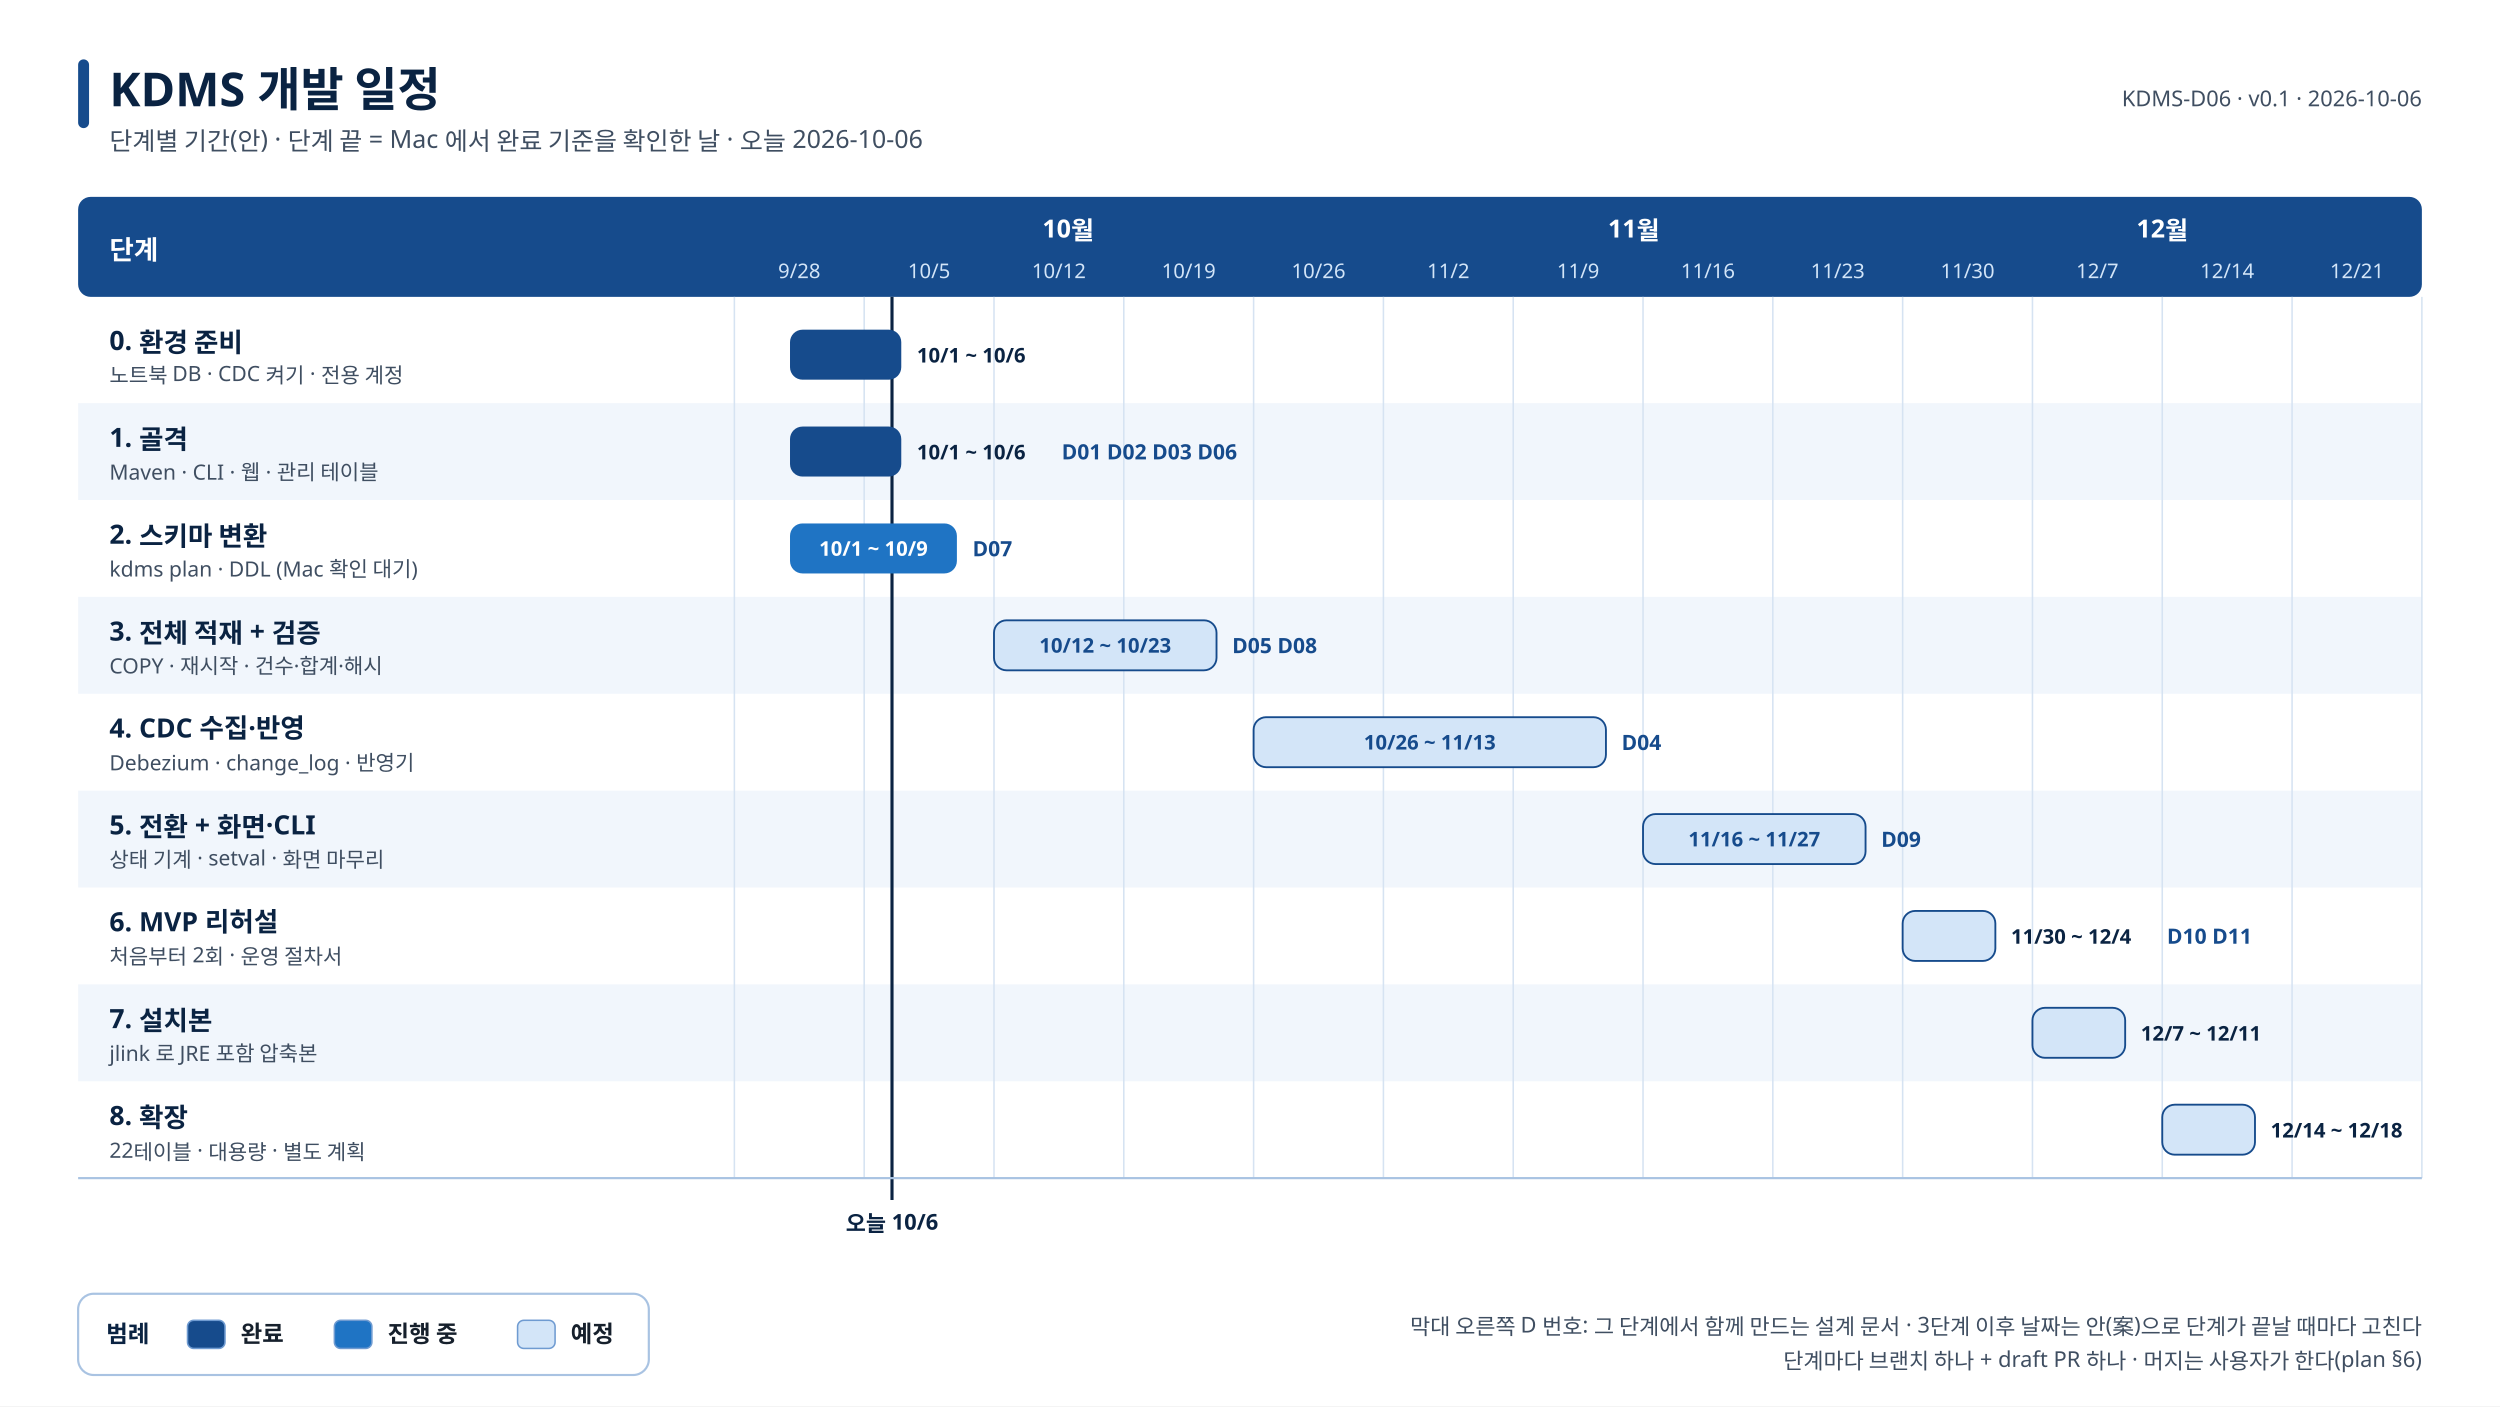
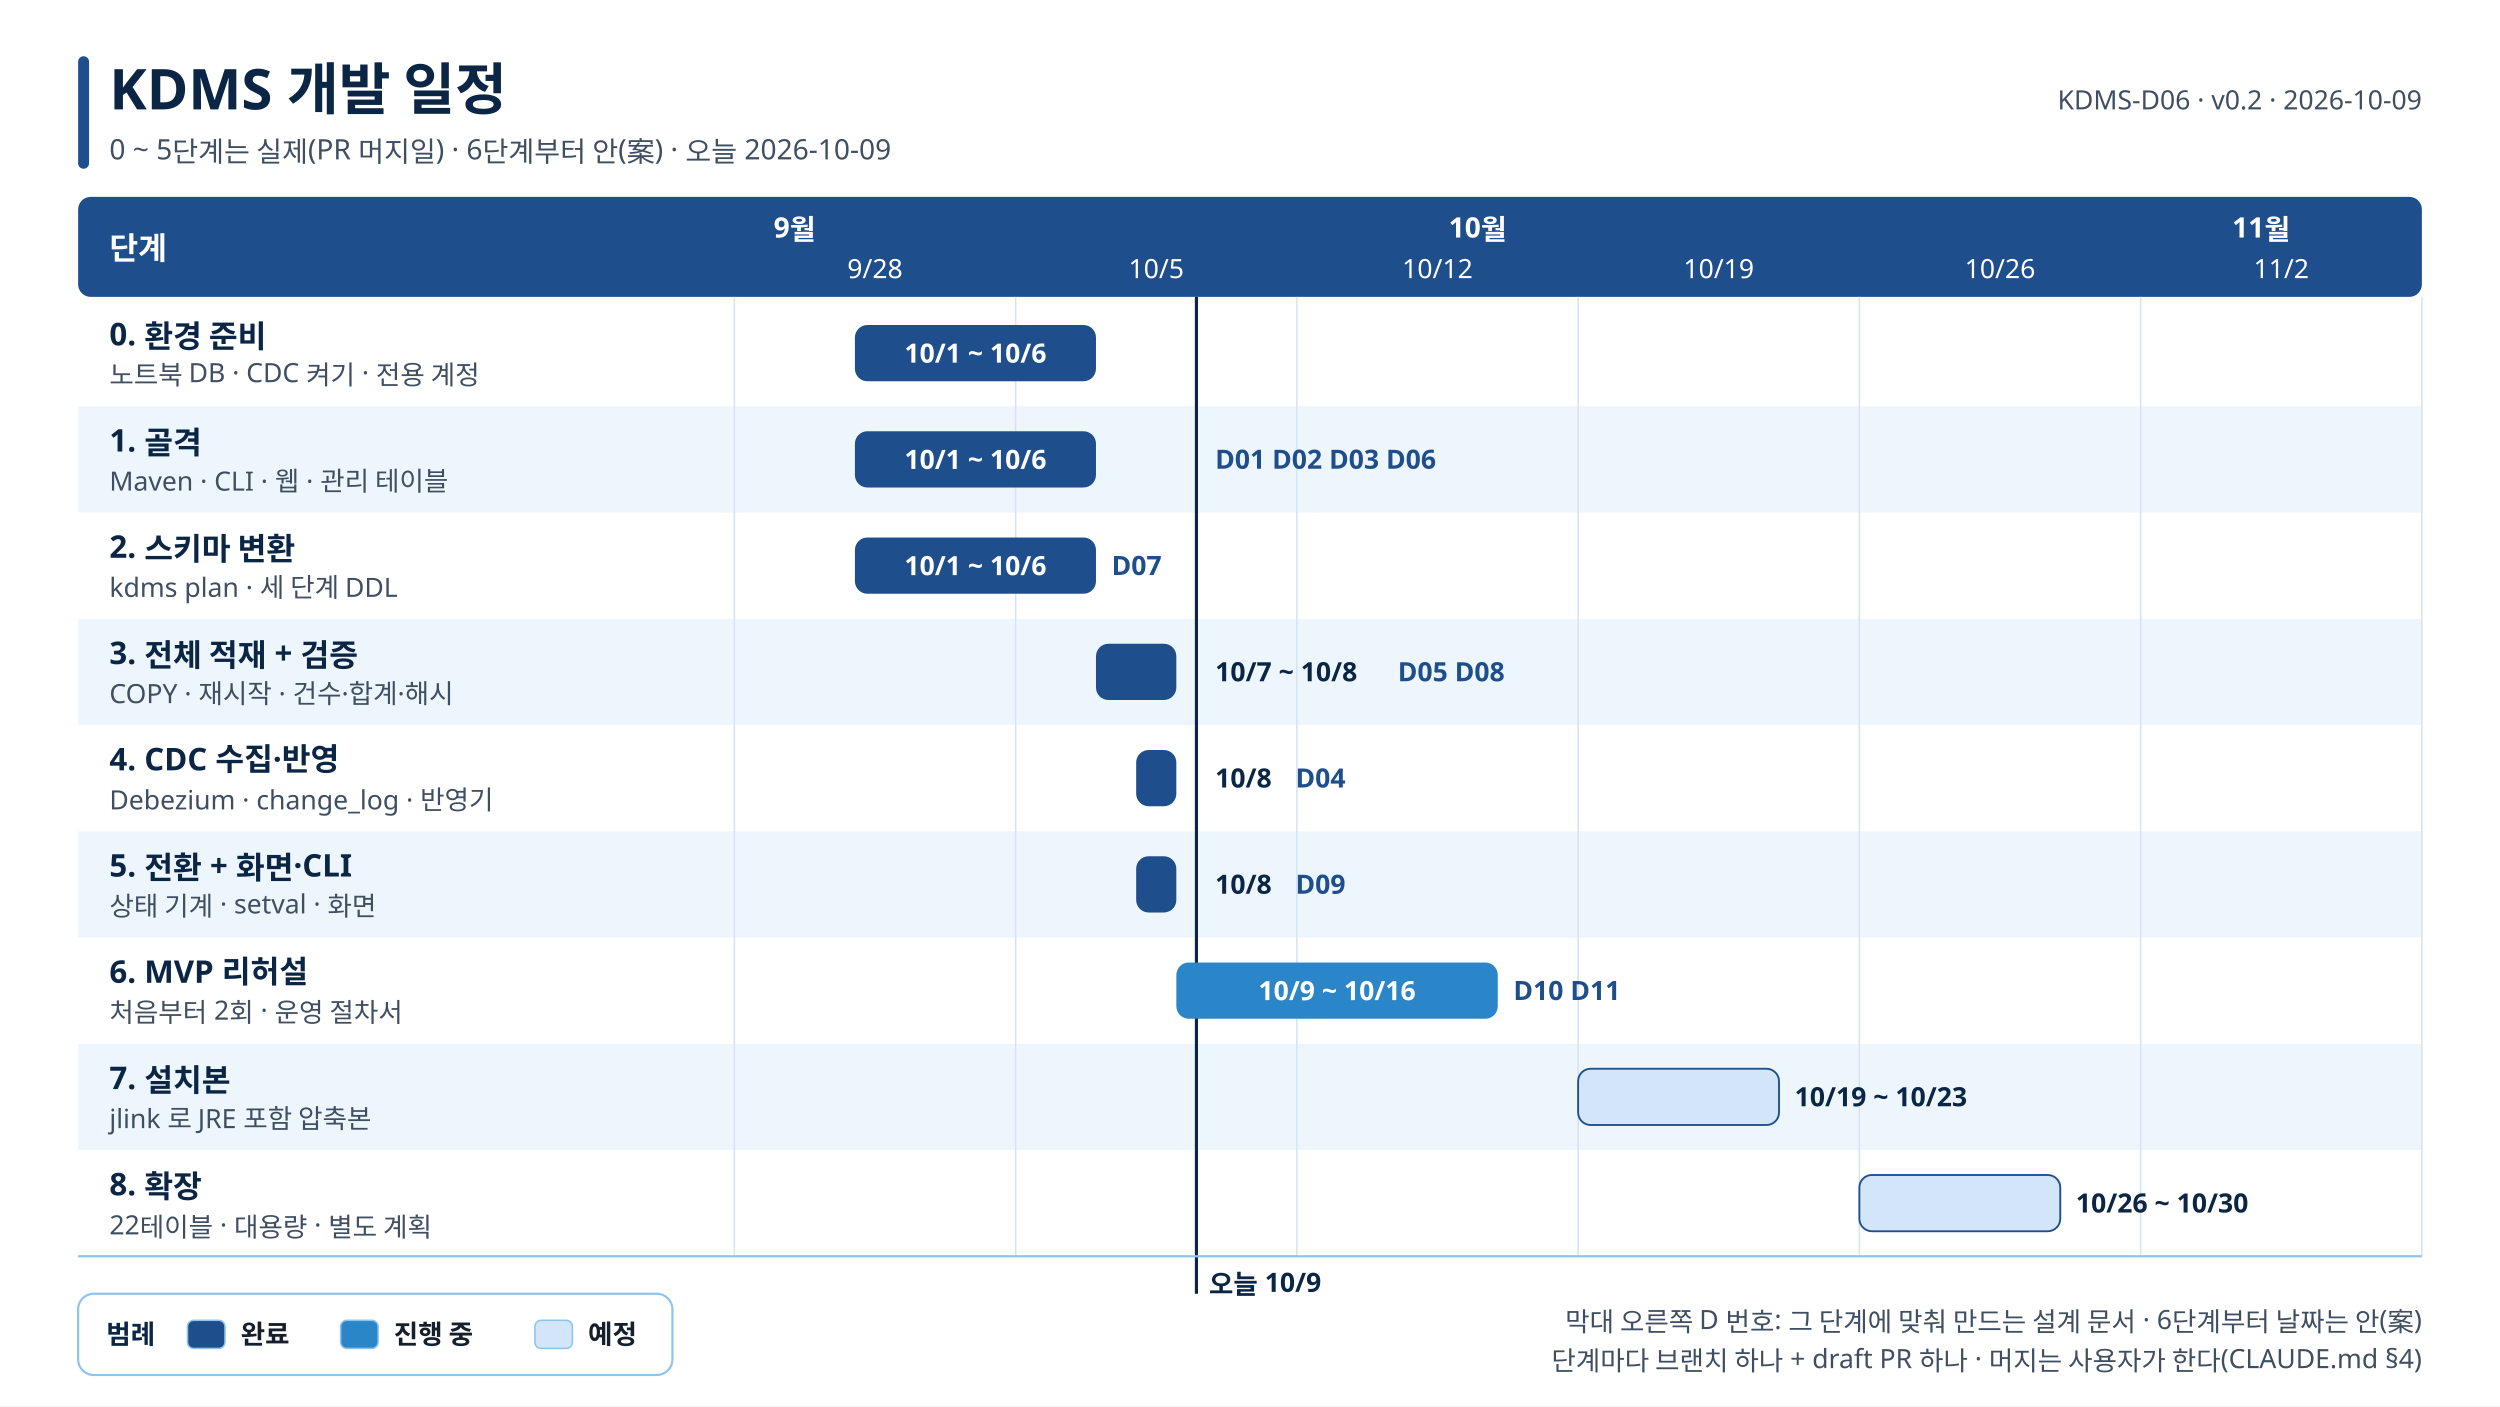
- <svg xmlns="http://www.w3.org/2000/svg" viewBox="0 0 1600 900" width="1600" height="900" font-family="'Pretendard Variable', Pretendard, 'Apple SD Gothic Neo', 'Malgun Gothic', sans-serif" role="img" aria-label="KDMS 개발 일정">
+ <svg xmlns="http://www.w3.org/2000/svg" viewBox="0 0 1600 900" width="1600" height="900" font-family="'Pretendard Variable', Pretendard, 'Apple SD Gothic Neo', 'Malgun Gothic', sans-serif" style="font-feature-settings:'calt' 0" role="img" aria-label="KDMS 개발 일정">
  <style>@font-face{font-family:'Pretendard Variable';font-weight:45 920;src:url('../assets/fonts/PretendardVariable.woff2') format('woff2-variations');}</style>
  <defs>
    <marker id="arrow-sync" viewBox="0 0 10 10" refX="9" refY="5" markerWidth="6" markerHeight="6" orient="auto-start-reverse">
-       <path d="M0,0 L10,5 L0,10 z" fill="#164B8C" />
+       <path d="M0,0 L10,5 L0,10 z" fill="#1F4E8C" />
    </marker>
    <marker id="arrow-async" viewBox="0 0 10 10" refX="9" refY="5" markerWidth="6" markerHeight="6" orient="auto-start-reverse">
-       <path d="M0,0 L10,5 L0,10 z" fill="#1F74C4" />
+       <path d="M0,0 L10,5 L0,10 z" fill="#2B86C9" />
    </marker>
  </defs>
  <rect width="1600" height="900" fill="#FFFFFF" />
-   <rect x="50" y="38" width="7" height="44" rx="3.5" fill="#164B8C" />
-   <text x="70" y="68" font-size="30" font-weight="800" fill="#0A2342">KDMS 개발 일정</text>
-   <text x="70" y="96" font-size="16" font-weight="500" fill="#3F4E61">단계별 기간(안) · 단계 끝 = Mac 에서 완료 기준을 확인한 날 · 오늘 2026-10-06</text>
-   <text x="1550" y="68" font-size="14" font-weight="500" fill="#3F4E61" text-anchor="end">KDMS-D06 · v0.1 · 2026-10-06</text>
-   <rect x="50" y="126" width="1500" height="64" rx="8" fill="#164B8C" />
-   <rect x="50" y="258" width="1500" height="62" rx="0" fill="#F1F6FC" />
-   <rect x="50" y="382" width="1500" height="62" rx="0" fill="#F1F6FC" />
-   <rect x="50" y="506" width="1500" height="62" rx="0" fill="#F1F6FC" />
-   <rect x="50" y="630" width="1500" height="62" rx="0" fill="#F1F6FC" />
-   <rect x="469.5" y="190" width="1" height="564" rx="0" fill="#D6E3F2" />
-   <rect x="552.577" y="190" width="1" height="564" rx="0" fill="#D6E3F2" />
-   <rect x="635.654" y="190" width="1" height="564" rx="0" fill="#D6E3F2" />
-   <rect x="718.731" y="190" width="1" height="564" rx="0" fill="#D6E3F2" />
-   <rect x="801.808" y="190" width="1" height="564" rx="0" fill="#D6E3F2" />
-   <rect x="884.885" y="190" width="1" height="564" rx="0" fill="#D6E3F2" />
-   <rect x="967.962" y="190" width="1" height="564" rx="0" fill="#D6E3F2" />
-   <rect x="1051.038" y="190" width="1" height="564" rx="0" fill="#D6E3F2" />
-   <rect x="1134.115" y="190" width="1" height="564" rx="0" fill="#D6E3F2" />
-   <rect x="1217.192" y="190" width="1" height="564" rx="0" fill="#D6E3F2" />
-   <rect x="1300.269" y="190" width="1" height="564" rx="0" fill="#D6E3F2" />
-   <rect x="1383.346" y="190" width="1" height="564" rx="0" fill="#D6E3F2" />
-   <rect x="1466.423" y="190" width="1" height="564" rx="0" fill="#D6E3F2" />
-   <rect x="1549.5" y="190" width="1" height="564" rx="0" fill="#D6E3F2" />
-   <rect x="569.879" y="190" width="2" height="578" rx="0" fill="#0A2342" />
-   <rect x="505.604" y="211" width="71.209" height="32" rx="8" fill="#164B8C" />
-   <rect x="505.604" y="273" width="71.209" height="32" rx="8" fill="#164B8C" />
-   <rect x="505.604" y="335" width="106.813" height="32" rx="8" fill="#1F74C4" />
-   <text x="559.011" y="355.7" font-size="13" font-weight="700" fill="#FFFFFF" text-anchor="middle">10/1 ~ 10/9</text>
-   <rect x="636.154" y="397" width="142.418" height="32" rx="8" fill="#D3E5F8" stroke="#164B8C" stroke-width="1.2" />
-   <text x="707.363" y="417.7" font-size="13" font-weight="700" fill="#164B8C" text-anchor="middle">10/12 ~ 10/23</text>
-   <rect x="802.308" y="459" width="225.495" height="32" rx="8" fill="#D3E5F8" stroke="#164B8C" stroke-width="1.2" />
-   <text x="915.055" y="479.7" font-size="13" font-weight="700" fill="#164B8C" text-anchor="middle">10/26 ~ 11/13</text>
-   <rect x="1051.538" y="521" width="142.418" height="32" rx="8" fill="#D3E5F8" stroke="#164B8C" stroke-width="1.2" />
-   <text x="1122.747" y="541.7" font-size="13" font-weight="700" fill="#164B8C" text-anchor="middle">11/16 ~ 11/27</text>
-   <rect x="1217.692" y="583" width="59.341" height="32" rx="8" fill="#D3E5F8" stroke="#164B8C" stroke-width="1.2" />
-   <rect x="1300.769" y="645" width="59.341" height="32" rx="8" fill="#D3E5F8" stroke="#164B8C" stroke-width="1.2" />
-   <rect x="1383.846" y="707" width="59.341" height="32" rx="8" fill="#D3E5F8" stroke="#164B8C" stroke-width="1.2" />
-   <line x1="50" y1="754" x2="1550" y2="754" stroke="#A9C3E2" stroke-width="1.4" />
-   <text x="70" y="166" font-size="17" font-weight="700" fill="#FFFFFF" text-anchor="start">단계</text>
-   <text x="683.626" y="152" font-size="16" font-weight="700" fill="#FFFFFF" text-anchor="middle">10월</text>
-   <text x="1045.604" y="152" font-size="16" font-weight="700" fill="#FFFFFF" text-anchor="middle">11월</text>
-   <text x="1383.846" y="152" font-size="16" font-weight="700" fill="#FFFFFF" text-anchor="middle">12월</text>
-   <text x="511.538" y="178" font-size="13" font-weight="500" fill="#D3E5F8" text-anchor="middle">9/28</text>
-   <text x="594.615" y="178" font-size="13" font-weight="500" fill="#D3E5F8" text-anchor="middle">10/5</text>
-   <text x="677.692" y="178" font-size="13" font-weight="500" fill="#D3E5F8" text-anchor="middle">10/12</text>
-   <text x="760.769" y="178" font-size="13" font-weight="500" fill="#D3E5F8" text-anchor="middle">10/19</text>
-   <text x="843.846" y="178" font-size="13" font-weight="500" fill="#D3E5F8" text-anchor="middle">10/26</text>
-   <text x="926.923" y="178" font-size="13" font-weight="500" fill="#D3E5F8" text-anchor="middle">11/2</text>
-   <text x="1010.0" y="178" font-size="13" font-weight="500" fill="#D3E5F8" text-anchor="middle">11/9</text>
-   <text x="1093.077" y="178" font-size="13" font-weight="500" fill="#D3E5F8" text-anchor="middle">11/16</text>
-   <text x="1176.154" y="178" font-size="13" font-weight="500" fill="#D3E5F8" text-anchor="middle">11/23</text>
-   <text x="1259.231" y="178" font-size="13" font-weight="500" fill="#D3E5F8" text-anchor="middle">11/30</text>
-   <text x="1342.308" y="178" font-size="13" font-weight="500" fill="#D3E5F8" text-anchor="middle">12/7</text>
-   <text x="1425.385" y="178" font-size="13" font-weight="500" fill="#D3E5F8" text-anchor="middle">12/14</text>
-   <text x="1508.462" y="178" font-size="13" font-weight="500" fill="#D3E5F8" text-anchor="middle">12/21</text>
-   <text x="570.879" y="788" font-size="14" font-weight="700" fill="#0A2342" text-anchor="middle">오늘 10/6</text>
-   <text x="70" y="224" font-size="17" font-weight="700" fill="#0A2342" text-anchor="start">0. 환경 준비</text>
-   <text x="70" y="245" font-size="13.5" font-weight="500" fill="#3F4E61" text-anchor="start">노트북 DB · CDC 켜기 · 전용 계정</text>
-   <text x="586.813" y="232" font-size="13" font-weight="700" fill="#0A2342" text-anchor="start">10/1 ~ 10/6</text>
-   <text x="70" y="286" font-size="17" font-weight="700" fill="#0A2342" text-anchor="start">1. 골격</text>
-   <text x="70" y="307" font-size="13.5" font-weight="500" fill="#3F4E61" text-anchor="start">Maven · CLI · 웹 · 관리 테이블</text>
-   <text x="586.813" y="294" font-size="13" font-weight="700" fill="#0A2342" text-anchor="start">10/1 ~ 10/6</text>
-   <text x="679.463" y="294" font-size="13.5" font-weight="700" fill="#164B8C" text-anchor="start">D01 D02 D03 D06</text>
-   <text x="70" y="348" font-size="17" font-weight="700" fill="#0A2342" text-anchor="start">2. 스키마 변환</text>
-   <text x="70" y="369" font-size="13.5" font-weight="500" fill="#3F4E61" text-anchor="start">kdms plan · DDL (Mac 확인 대기)</text>
-   <text x="622.418" y="356" font-size="13.5" font-weight="700" fill="#164B8C" text-anchor="start">D07</text>
-   <text x="70" y="410" font-size="17" font-weight="700" fill="#0A2342" text-anchor="start">3. 전체 적재 + 검증</text>
-   <text x="70" y="431" font-size="13.5" font-weight="500" fill="#3F4E61" text-anchor="start">COPY · 재시작 · 건수·합계·해시</text>
-   <text x="788.571" y="418" font-size="13.5" font-weight="700" fill="#164B8C" text-anchor="start">D05 D08</text>
-   <text x="70" y="472" font-size="17" font-weight="700" fill="#0A2342" text-anchor="start">4. CDC 수집·반영</text>
-   <text x="70" y="493" font-size="13.5" font-weight="500" fill="#3F4E61" text-anchor="start">Debezium · change_log · 반영기</text>
-   <text x="1037.802" y="480" font-size="13.5" font-weight="700" fill="#164B8C" text-anchor="start">D04</text>
-   <text x="70" y="534" font-size="17" font-weight="700" fill="#0A2342" text-anchor="start">5. 전환 + 화면·CLI</text>
-   <text x="70" y="555" font-size="13.5" font-weight="500" fill="#3F4E61" text-anchor="start">상태 기계 · setval · 화면 마무리</text>
-   <text x="1203.956" y="542" font-size="13.5" font-weight="700" fill="#164B8C" text-anchor="start">D09</text>
-   <text x="70" y="596" font-size="17" font-weight="700" fill="#0A2342" text-anchor="start">6. MVP 리허설</text>
-   <text x="70" y="617" font-size="13.5" font-weight="500" fill="#3F4E61" text-anchor="start">처음부터 2회 · 운영 절차서</text>
-   <text x="1287.033" y="604" font-size="13" font-weight="700" fill="#0A2342" text-anchor="start">11/30 ~ 12/4</text>
-   <text x="1386.833" y="604" font-size="13.5" font-weight="700" fill="#164B8C" text-anchor="start">D10 D11</text>
-   <text x="70" y="658" font-size="17" font-weight="700" fill="#0A2342" text-anchor="start">7. 설치본</text>
-   <text x="70" y="679" font-size="13.5" font-weight="500" fill="#3F4E61" text-anchor="start">jlink 로 JRE 포함 압축본</text>
-   <text x="1370.11" y="666" font-size="13" font-weight="700" fill="#0A2342" text-anchor="start">12/7 ~ 12/11</text>
-   <text x="70" y="720" font-size="17" font-weight="700" fill="#0A2342" text-anchor="start">8. 확장</text>
-   <text x="70" y="741" font-size="13.5" font-weight="500" fill="#3F4E61" text-anchor="start">22테이블 · 대용량 · 별도 계획</text>
-   <text x="1453.187" y="728" font-size="13" font-weight="700" fill="#0A2342" text-anchor="start">12/14 ~ 12/18</text>
-   <rect x="50" y="828" width="365.25" height="52" rx="10" fill="#FFFFFF" stroke="#A9C3E2" stroke-width="1.4" />
-   <text x="68" y="859.0" font-size="15" font-weight="800" fill="#0A2342">범례</text>
-   <rect x="120" y="845.0" width="24" height="18" rx="4" fill="#164B8C" stroke="#6F9BD1" stroke-width="1" />
-   <text x="154" y="859.0" font-size="15" font-weight="600" fill="#16202C">완료</text>
-   <rect x="214.0" y="845.0" width="24" height="18" rx="4" fill="#1F74C4" stroke="#6F9BD1" stroke-width="1" />
-   <text x="248.0" y="859.0" font-size="15" font-weight="600" fill="#16202C">진행 중</text>
-   <rect x="331.25" y="845.0" width="24" height="18" rx="4" fill="#D3E5F8" stroke="#6F9BD1" stroke-width="1" />
-   <text x="365.25" y="859.0" font-size="15" font-weight="600" fill="#16202C">예정</text>
-   <text x="1550" y="854" font-size="14" font-weight="500" fill="#3F4E61" text-anchor="end">막대 오른쪽 D 번호: 그 단계에서 함께 만드는 설계 문서 · 3단계 이후 날짜는 안(案)으로 단계가 끝날 때마다 고친다</text>
-   <text x="1550" y="876" font-size="14" font-weight="500" fill="#3F4E61" text-anchor="end">단계마다 브랜치 하나 + draft PR 하나 · 머지는 사용자가 한다(plan §6)</text>
+   <rect x="50" y="36" width="7" height="72" rx="3.5" fill="#1F4E8C" />
+   <text x="70" y="70" font-size="36" font-weight="800" fill="#0B2545">KDMS 개발 일정</text>
+   <text x="70" y="102" font-size="18" font-weight="500" fill="#3F4E61">0 ~ 5단계는 실제(PR 머지일) · 6단계부터 안(案) · 오늘 2026-10-09</text>
+   <text x="1550" y="70" font-size="17" font-weight="500" fill="#3F4E61" text-anchor="end">KDMS-D06 · v0.2 · 2026-10-09</text>
+   <rect x="50" y="126" width="1500" height="64" rx="8" fill="#1F4E8C" />
+   <rect x="50" y="260" width="1500" height="68" rx="0" fill="#EEF6FD" />
+   <rect x="50" y="396" width="1500" height="68" rx="0" fill="#EEF6FD" />
+   <rect x="50" y="532" width="1500" height="68" rx="0" fill="#EEF6FD" />
+   <rect x="50" y="668" width="1500" height="68" rx="0" fill="#EEF6FD" />
+   <rect x="469.5" y="190" width="1" height="614" rx="0" fill="#D6E3F2" />
+   <rect x="649.5" y="190" width="1" height="614" rx="0" fill="#D6E3F2" />
+   <rect x="829.5" y="190" width="1" height="614" rx="0" fill="#D6E3F2" />
+   <rect x="1009.5" y="190" width="1" height="614" rx="0" fill="#D6E3F2" />
+   <rect x="1189.5" y="190" width="1" height="614" rx="0" fill="#D6E3F2" />
+   <rect x="1369.5" y="190" width="1" height="614" rx="0" fill="#D6E3F2" />
+   <rect x="1549.5" y="190" width="1" height="614" rx="0" fill="#D6E3F2" />
+   <rect x="764.714" y="190" width="2" height="638" rx="0" fill="#0B2545" />
+   <rect x="547.143" y="208" width="154.286" height="36" rx="8" fill="#1F4E8C" />
+   <text x="624.286" y="232.1" font-size="17" font-weight="700" fill="#FFFFFF" text-anchor="middle">10/1 ~ 10/6</text>
+   <rect x="547.143" y="276" width="154.286" height="36" rx="8" fill="#1F4E8C" />
+   <text x="624.286" y="300.1" font-size="17" font-weight="700" fill="#FFFFFF" text-anchor="middle">10/1 ~ 10/6</text>
+   <rect x="547.143" y="344" width="154.286" height="36" rx="8" fill="#1F4E8C" />
+   <text x="624.286" y="368.1" font-size="17" font-weight="700" fill="#FFFFFF" text-anchor="middle">10/1 ~ 10/6</text>
+   <rect x="701.429" y="412" width="51.429" height="36" rx="8" fill="#1F4E8C" />
+   <rect x="727.143" y="480" width="25.714" height="36" rx="8" fill="#1F4E8C" />
+   <rect x="727.143" y="548" width="25.714" height="36" rx="8" fill="#1F4E8C" />
+   <rect x="752.857" y="616" width="205.714" height="36" rx="8" fill="#2B86C9" />
+   <text x="855.714" y="640.1" font-size="17" font-weight="700" fill="#FFFFFF" text-anchor="middle">10/9 ~ 10/16</text>
+   <rect x="1010.0" y="684" width="128.571" height="36" rx="8" fill="#D3E5F8" stroke="#1F4E8C" stroke-width="1.2" />
+   <rect x="1190.0" y="752" width="128.571" height="36" rx="8" fill="#D3E5F8" stroke="#1F4E8C" stroke-width="1.2" />
+   <line x1="50" y1="804" x2="1550" y2="804" stroke="#8EC3EC" stroke-width="1.4" />
+   <text x="70" y="166" font-size="20" font-weight="700" fill="#FFFFFF" text-anchor="start">단계</text>
+   <text x="508.571" y="152" font-size="18" font-weight="700" fill="#FFFFFF" text-anchor="middle">9월</text>
+   <text x="945.714" y="152" font-size="18" font-weight="700" fill="#FFFFFF" text-anchor="middle">10월</text>
+   <text x="1447.143" y="152" font-size="18" font-weight="700" fill="#FFFFFF" text-anchor="middle">11월</text>
+   <text x="560.0" y="178" font-size="17" font-weight="500" fill="#FFFFFF" text-anchor="middle">9/28</text>
+   <text x="740.0" y="178" font-size="17" font-weight="500" fill="#FFFFFF" text-anchor="middle">10/5</text>
+   <text x="920.0" y="178" font-size="17" font-weight="500" fill="#FFFFFF" text-anchor="middle">10/12</text>
+   <text x="1100.0" y="178" font-size="17" font-weight="500" fill="#FFFFFF" text-anchor="middle">10/19</text>
+   <text x="1280.0" y="178" font-size="17" font-weight="500" fill="#FFFFFF" text-anchor="middle">10/26</text>
+   <text x="1460.0" y="178" font-size="17" font-weight="500" fill="#FFFFFF" text-anchor="middle">11/2</text>
+   <text x="773.714" y="828" font-size="17" font-weight="700" fill="#0B2545" text-anchor="start">오늘 10/9</text>
+   <text x="70" y="221" font-size="20" font-weight="700" fill="#0B2545" text-anchor="start">0. 환경 준비</text>
+   <text x="70" y="246" font-size="17" font-weight="500" fill="#3F4E61" text-anchor="start">노트북 DB · CDC 켜기 · 전용 계정</text>
+   <text x="70" y="289" font-size="20" font-weight="700" fill="#0B2545" text-anchor="start">1. 골격</text>
+   <text x="70" y="314" font-size="17" font-weight="500" fill="#3F4E61" text-anchor="start">Maven · CLI · 웹 · 관리 테이블</text>
+   <text x="777.714" y="300" font-size="17" font-weight="700" fill="#1F4E8C" text-anchor="start">D01 D02 D03 D06</text>
+   <text x="70" y="357" font-size="20" font-weight="700" fill="#0B2545" text-anchor="start">2. 스키마 변환</text>
+   <text x="70" y="382" font-size="17" font-weight="500" fill="#3F4E61" text-anchor="start">kdms plan · 세 단계 DDL</text>
+   <text x="711.429" y="368" font-size="17" font-weight="700" fill="#1F4E8C" text-anchor="start">D07</text>
+   <text x="70" y="425" font-size="20" font-weight="700" fill="#0B2545" text-anchor="start">3. 전체 적재 + 검증</text>
+   <text x="70" y="450" font-size="17" font-weight="500" fill="#3F4E61" text-anchor="start">COPY · 재시작 · 건수·합계·해시</text>
+   <text x="777.714" y="436" font-size="17" font-weight="700" fill="#0B2545" text-anchor="start">10/7 ~ 10/8</text>
+   <text x="894.564" y="436" font-size="17" font-weight="700" fill="#1F4E8C" text-anchor="start">D05 D08</text>
+   <text x="70" y="493" font-size="20" font-weight="700" fill="#0B2545" text-anchor="start">4. CDC 수집·반영</text>
+   <text x="70" y="518" font-size="17" font-weight="500" fill="#3F4E61" text-anchor="start">Debezium · change_log · 반영기</text>
+   <text x="777.714" y="504" font-size="17" font-weight="700" fill="#0B2545" text-anchor="start">10/8</text>
+   <text x="829.114" y="504" font-size="17" font-weight="700" fill="#1F4E8C" text-anchor="start">D04</text>
+   <text x="70" y="561" font-size="20" font-weight="700" fill="#0B2545" text-anchor="start">5. 전환 + 화면·CLI</text>
+   <text x="70" y="586" font-size="17" font-weight="500" fill="#3F4E61" text-anchor="start">상태 기계 · setval · 화면</text>
+   <text x="777.714" y="572" font-size="17" font-weight="700" fill="#0B2545" text-anchor="start">10/8</text>
+   <text x="829.114" y="572" font-size="17" font-weight="700" fill="#1F4E8C" text-anchor="start">D09</text>
+   <text x="70" y="629" font-size="20" font-weight="700" fill="#0B2545" text-anchor="start">6. MVP 리허설</text>
+   <text x="70" y="654" font-size="17" font-weight="500" fill="#3F4E61" text-anchor="start">처음부터 2회 · 운영 절차서</text>
+   <text x="968.571" y="640" font-size="17" font-weight="700" fill="#1F4E8C" text-anchor="start">D10 D11</text>
+   <text x="70" y="697" font-size="20" font-weight="700" fill="#0B2545" text-anchor="start">7. 설치본</text>
+   <text x="70" y="722" font-size="17" font-weight="500" fill="#3F4E61" text-anchor="start">jlink 로 JRE 포함 압축본</text>
+   <text x="1148.571" y="708" font-size="17" font-weight="700" fill="#0B2545" text-anchor="start">10/19 ~ 10/23</text>
+   <text x="70" y="765" font-size="20" font-weight="700" fill="#0B2545" text-anchor="start">8. 확장</text>
+   <text x="70" y="790" font-size="17" font-weight="500" fill="#3F4E61" text-anchor="start">22테이블 · 대용량 · 별도 계획</text>
+   <text x="1328.571" y="776" font-size="17" font-weight="700" fill="#0B2545" text-anchor="start">10/26 ~ 10/30</text>
+   <rect x="50" y="828" width="380.35" height="52" rx="10" fill="#FFFFFF" stroke="#8EC3EC" stroke-width="1.4" />
+   <text x="68" y="860.0" font-size="17" font-weight="800" fill="#0B2545">범례</text>
+   <rect x="120" y="845.0" width="24" height="18" rx="4" fill="#1F4E8C" stroke="#8EC3EC" stroke-width="1" />
+   <text x="154" y="860.0" font-size="17" font-weight="600" fill="#16202C">완료</text>
+   <rect x="218.0" y="845.0" width="24" height="18" rx="4" fill="#2B86C9" stroke="#8EC3EC" stroke-width="1" />
+   <text x="252.0" y="860.0" font-size="17" font-weight="600" fill="#16202C">진행 중</text>
+   <rect x="342.35" y="845.0" width="24" height="18" rx="4" fill="#D3E5F8" stroke="#8EC3EC" stroke-width="1" />
+   <text x="376.35" y="860.0" font-size="17" font-weight="600" fill="#16202C">예정</text>
+   <text x="1550" y="852" font-size="17" font-weight="500" fill="#3F4E61" text-anchor="end">막대 오른쪽 D 번호: 그 단계에 맞춰 만드는 설계 문서 · 6단계부터 날짜는 안(案)</text>
+   <text x="1550" y="877" font-size="17" font-weight="500" fill="#3F4E61" text-anchor="end">단계마다 브랜치 하나 + draft PR 하나 · 머지는 사용자가 한다(CLAUDE.md §4)</text>
</svg>
